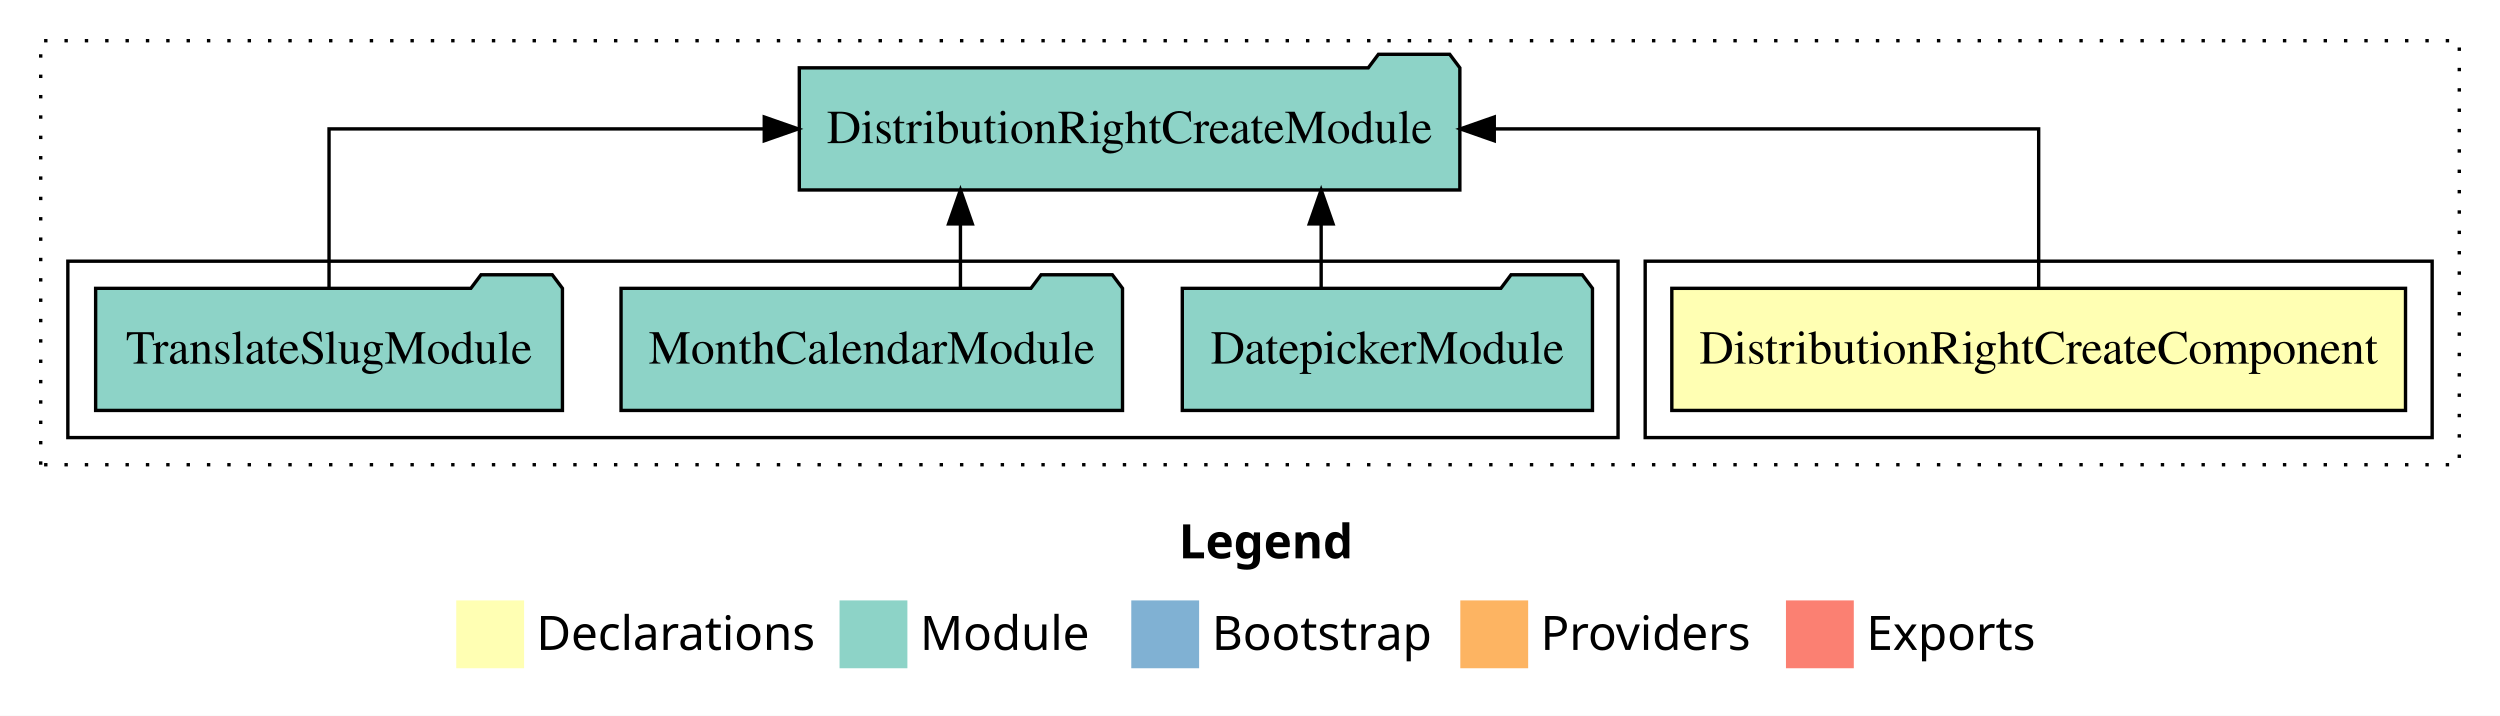
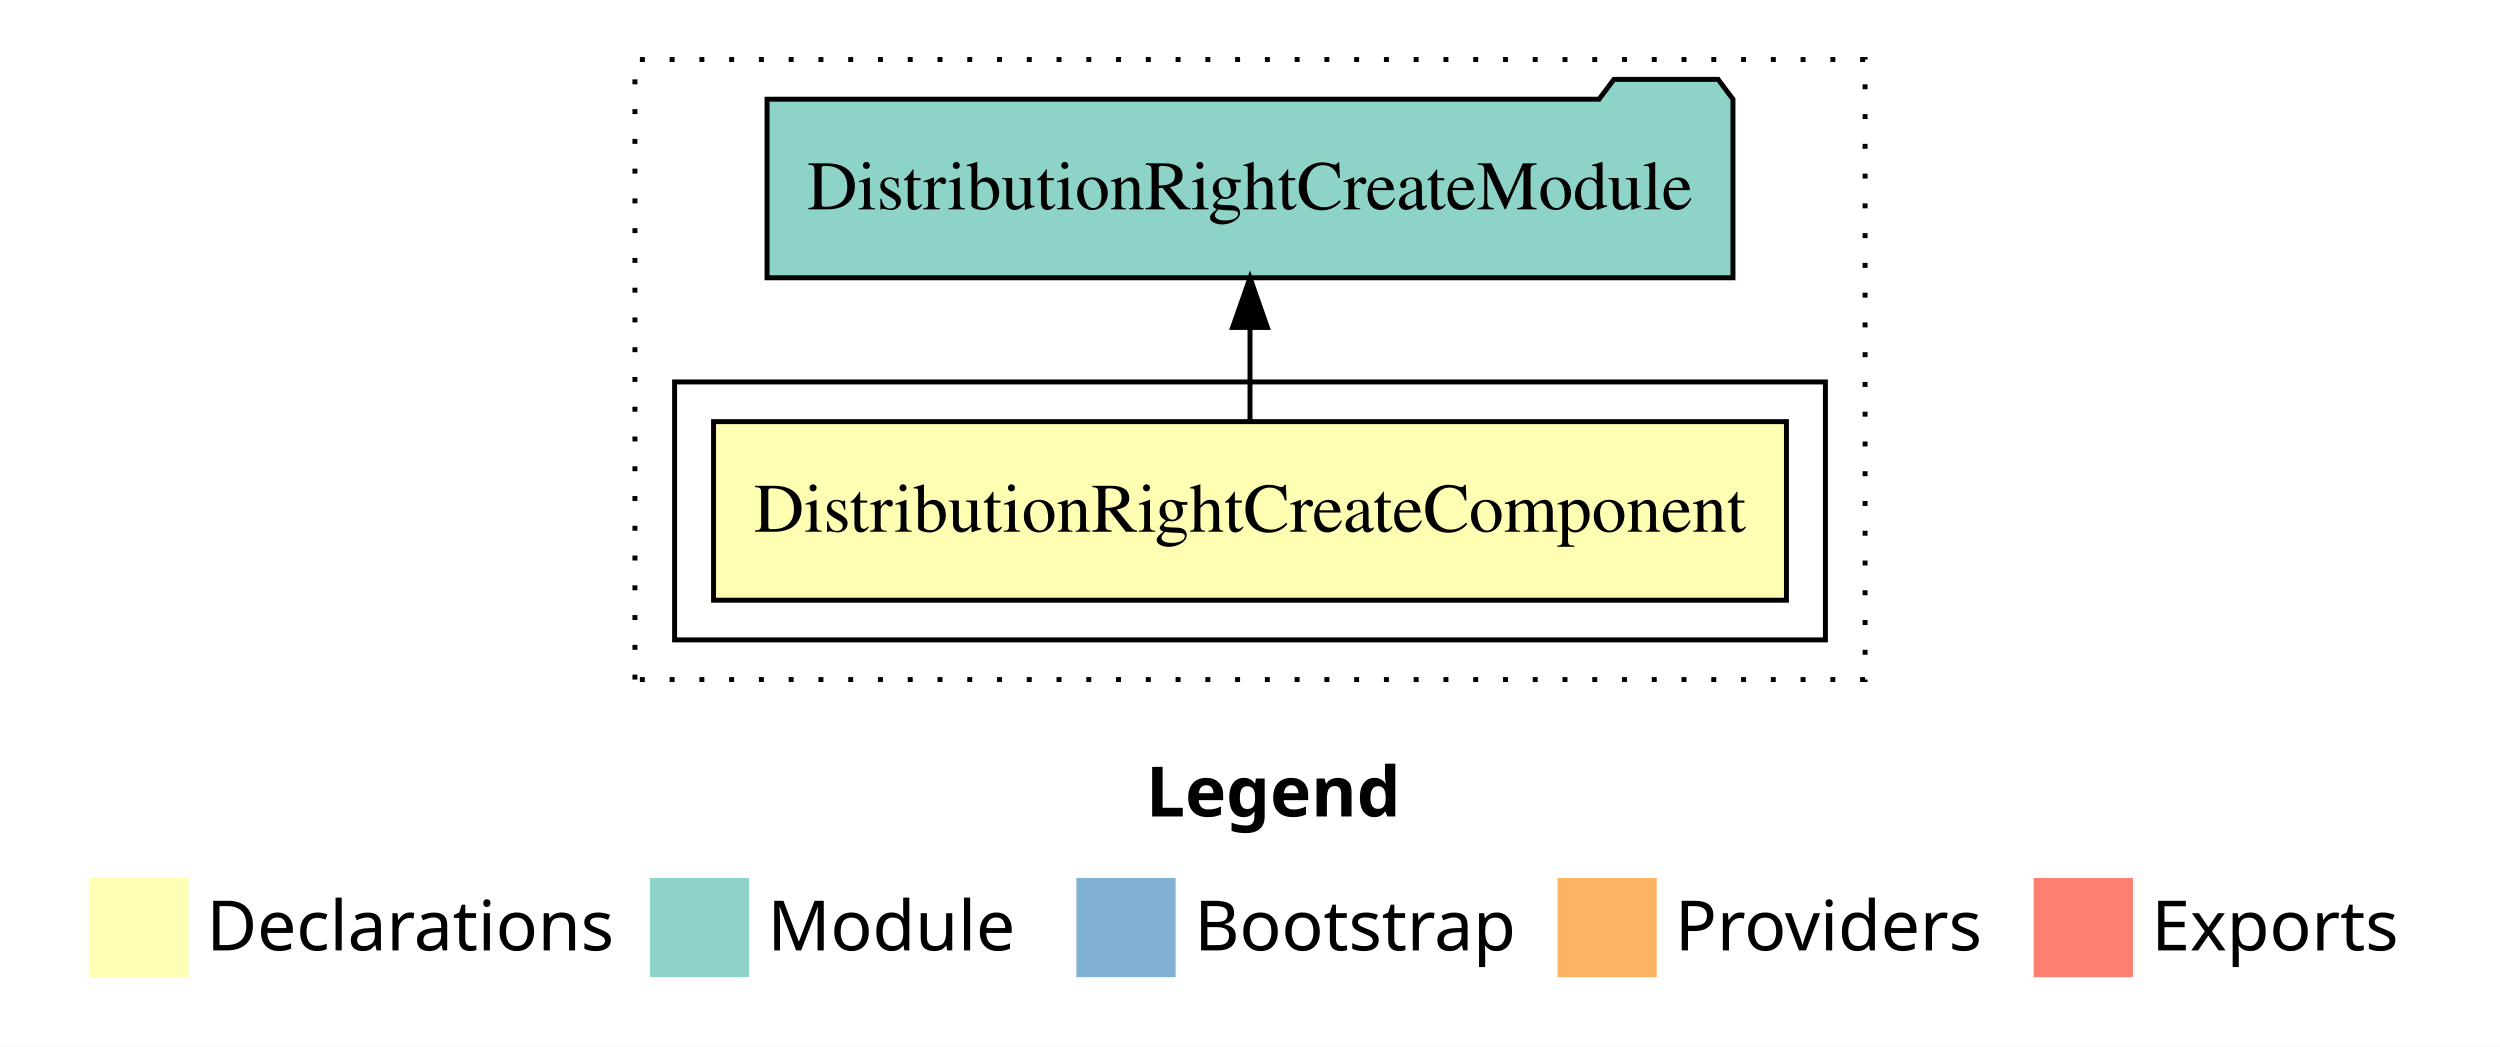
- <svg xmlns="http://www.w3.org/2000/svg" width="737pt" height="211pt" viewBox="0.00 0.00 737.00 211.00">
+ <svg xmlns="http://www.w3.org/2000/svg" width="504pt" height="211pt" viewBox="0.00 0.00 504.00 211.00">
  <g id="graph0" class="graph" transform="scale(1 1) rotate(0) translate(4 207)">
-     <polygon fill="#ffffff" stroke="transparent" points="-4,4 -4,-207 733,-207 733,4 -4,4" />
-     <text text-anchor="start" x="343.509" y="-42.4" font-family="sans-serif" font-weight="bold" font-size="14.00" fill="#000000">Legend</text>
-     <polygon fill="#ffffb3" stroke="transparent" points="130.5,-10 130.5,-30 150.5,-30 150.5,-10 130.5,-10" />
-     <text text-anchor="start" x="154.129" y="-15.4" font-family="sans-serif" font-size="14.00" fill="#000000">  Declarations</text>
-     <polygon fill="#8dd3c7" stroke="transparent" points="243.5,-10 243.5,-30 263.5,-30 263.5,-10 243.5,-10" />
-     <text text-anchor="start" x="267.225" y="-15.4" font-family="sans-serif" font-size="14.00" fill="#000000">  Module</text>
-     <polygon fill="#80b1d3" stroke="transparent" points="329.5,-10 329.5,-30 349.5,-30 349.5,-10 329.5,-10" />
-     <text text-anchor="start" x="353.281" y="-15.4" font-family="sans-serif" font-size="14.00" fill="#000000">  Bootstrap</text>
-     <polygon fill="#fdb462" stroke="transparent" points="426.5,-10 426.5,-30 446.5,-30 446.5,-10 426.5,-10" />
-     <text text-anchor="start" x="450.173" y="-15.4" font-family="sans-serif" font-size="14.00" fill="#000000">  Providers</text>
-     <polygon fill="#fb8072" stroke="transparent" points="522.5,-10 522.5,-30 542.5,-30 542.5,-10 522.5,-10" />
-     <text text-anchor="start" x="546.226" y="-15.4" font-family="sans-serif" font-size="14.00" fill="#000000">  Exports</text>
+     <polygon fill="#ffffff" stroke="transparent" points="-4,4 -4,-207 500,-207 500,4 -4,4" />
+     <text text-anchor="start" x="227.009" y="-42.4" font-family="sans-serif" font-weight="bold" font-size="14.00" fill="#000000">Legend</text>
+     <polygon fill="#ffffb3" stroke="transparent" points="14,-10 14,-30 34,-30 34,-10 14,-10" />
+     <text text-anchor="start" x="37.629" y="-15.4" font-family="sans-serif" font-size="14.00" fill="#000000">  Declarations</text>
+     <polygon fill="#8dd3c7" stroke="transparent" points="127,-10 127,-30 147,-30 147,-10 127,-10" />
+     <text text-anchor="start" x="150.725" y="-15.4" font-family="sans-serif" font-size="14.00" fill="#000000">  Module</text>
+     <polygon fill="#80b1d3" stroke="transparent" points="213,-10 213,-30 233,-30 233,-10 213,-10" />
+     <text text-anchor="start" x="236.781" y="-15.4" font-family="sans-serif" font-size="14.00" fill="#000000">  Bootstrap</text>
+     <polygon fill="#fdb462" stroke="transparent" points="310,-10 310,-30 330,-30 330,-10 310,-10" />
+     <text text-anchor="start" x="333.673" y="-15.4" font-family="sans-serif" font-size="14.00" fill="#000000">  Providers</text>
+     <polygon fill="#fb8072" stroke="transparent" points="406,-10 406,-30 426,-30 426,-10 406,-10" />
+     <text text-anchor="start" x="429.726" y="-15.4" font-family="sans-serif" font-size="14.00" fill="#000000">  Exports</text>
    <g id="clust1" class="cluster">
-       <polygon fill="none" stroke="#000000" stroke-dasharray="1,5" points="8,-70 8,-195 721,-195 721,-70 8,-70" />
+       <polygon fill="none" stroke="#000000" stroke-dasharray="1,5" points="124,-70 124,-195 372,-195 372,-70 124,-70" />
    </g>
    <g id="clust2" class="cluster">
-       <polygon fill="none" stroke="#000000" points="481,-78 481,-130 713,-130 713,-78 481,-78" />
-     </g>
-     <g id="clust4" class="cluster">
-       <polygon fill="none" stroke="#000000" points="16,-78 16,-130 473,-130 473,-78 16,-78" />
+       <polygon fill="none" stroke="#000000" points="132,-78 132,-130 364,-130 364,-78 132,-78" />
    </g>
    <g id="node1" class="node">
-       <polygon fill="#ffffb3" stroke="#000000" points="705.147,-122 488.853,-122 488.853,-86 705.147,-86 705.147,-122" />
-       <text text-anchor="middle" x="597" y="-99.8" font-family="Times,serif" font-size="14.00" fill="#000000">DistributionRightCreateComponent</text>
+       <polygon fill="#ffffb3" stroke="#000000" points="356.147,-122 139.853,-122 139.853,-86 356.147,-86 356.147,-122" />
+       <text text-anchor="middle" x="248" y="-99.8" font-family="Times,serif" font-size="14.00" fill="#000000">DistributionRightCreateComponent</text>
    </g>
    <g id="node2" class="node">
-       <polygon fill="#8dd3c7" stroke="#000000" points="426.364,-187 423.364,-191 402.364,-191 399.364,-187 231.636,-187 231.636,-151 426.364,-151 426.364,-187" />
-       <text text-anchor="middle" x="329" y="-164.8" font-family="Times,serif" font-size="14.00" fill="#000000">DistributionRightCreateModule</text>
+       <polygon fill="#8dd3c7" stroke="#000000" points="345.364,-187 342.364,-191 321.364,-191 318.364,-187 150.636,-187 150.636,-151 345.364,-151 345.364,-187" />
+       <text text-anchor="middle" x="248" y="-164.8" font-family="Times,serif" font-size="14.00" fill="#000000">DistributionRightCreateModule</text>
    </g>
    <g id="edge1" class="edge">
-       <path fill="none" stroke="#000000" d="M597,-122.106C597,-141.339 597,-169 597,-169 597,-169 436.512,-169 436.512,-169" />
-       <polygon fill="#000000" stroke="#000000" points="436.512,-165.5 426.512,-169 436.512,-172.5 436.512,-165.5" />
-     </g>
-     <g id="node3" class="node">
-       <polygon fill="#8dd3c7" stroke="#000000" points="465.457,-122 462.457,-126 441.457,-126 438.457,-122 344.543,-122 344.543,-86 465.457,-86 465.457,-122" />
-       <text text-anchor="middle" x="405" y="-99.8" font-family="Times,serif" font-size="14.00" fill="#000000">DatepickerModule</text>
-     </g>
-     <g id="edge2" class="edge">
-       <path fill="none" stroke="#000000" d="M385.477,-122.106C385.477,-122.106 385.477,-140.991 385.477,-140.991" />
-       <polygon fill="#000000" stroke="#000000" points="381.977,-140.991 385.477,-150.991 388.977,-140.991 381.977,-140.991" />
-     </g>
-     <g id="node4" class="node">
-       <polygon fill="#8dd3c7" stroke="#000000" points="326.917,-122 323.917,-126 302.917,-126 299.917,-122 179.083,-122 179.083,-86 326.917,-86 326.917,-122" />
-       <text text-anchor="middle" x="253" y="-99.8" font-family="Times,serif" font-size="14.00" fill="#000000">MonthCalendarModule</text>
-     </g>
-     <g id="edge3" class="edge">
-       <path fill="none" stroke="#000000" d="M279.138,-122.106C279.138,-122.106 279.138,-140.991 279.138,-140.991" />
-       <polygon fill="#000000" stroke="#000000" points="275.638,-140.991 279.138,-150.991 282.638,-140.991 275.638,-140.991" />
-     </g>
-     <g id="node5" class="node">
-       <polygon fill="#8dd3c7" stroke="#000000" points="161.806,-122 158.806,-126 137.806,-126 134.806,-122 24.194,-122 24.194,-86 161.806,-86 161.806,-122" />
-       <text text-anchor="middle" x="93" y="-99.8" font-family="Times,serif" font-size="14.00" fill="#000000">TranslateSlugModule</text>
-     </g>
-     <g id="edge4" class="edge">
-       <path fill="none" stroke="#000000" d="M93,-122.106C93,-141.339 93,-169 93,-169 93,-169 221.306,-169 221.306,-169" />
-       <polygon fill="#000000" stroke="#000000" points="221.306,-172.5 231.306,-169 221.306,-165.5 221.306,-172.5" />
+       <path fill="none" stroke="#000000" d="M248,-122.106C248,-122.106 248,-140.991 248,-140.991" />
+       <polygon fill="#000000" stroke="#000000" points="244.5,-140.991 248,-150.991 251.5,-140.991 244.5,-140.991" />
    </g>
  </g>
</svg>
